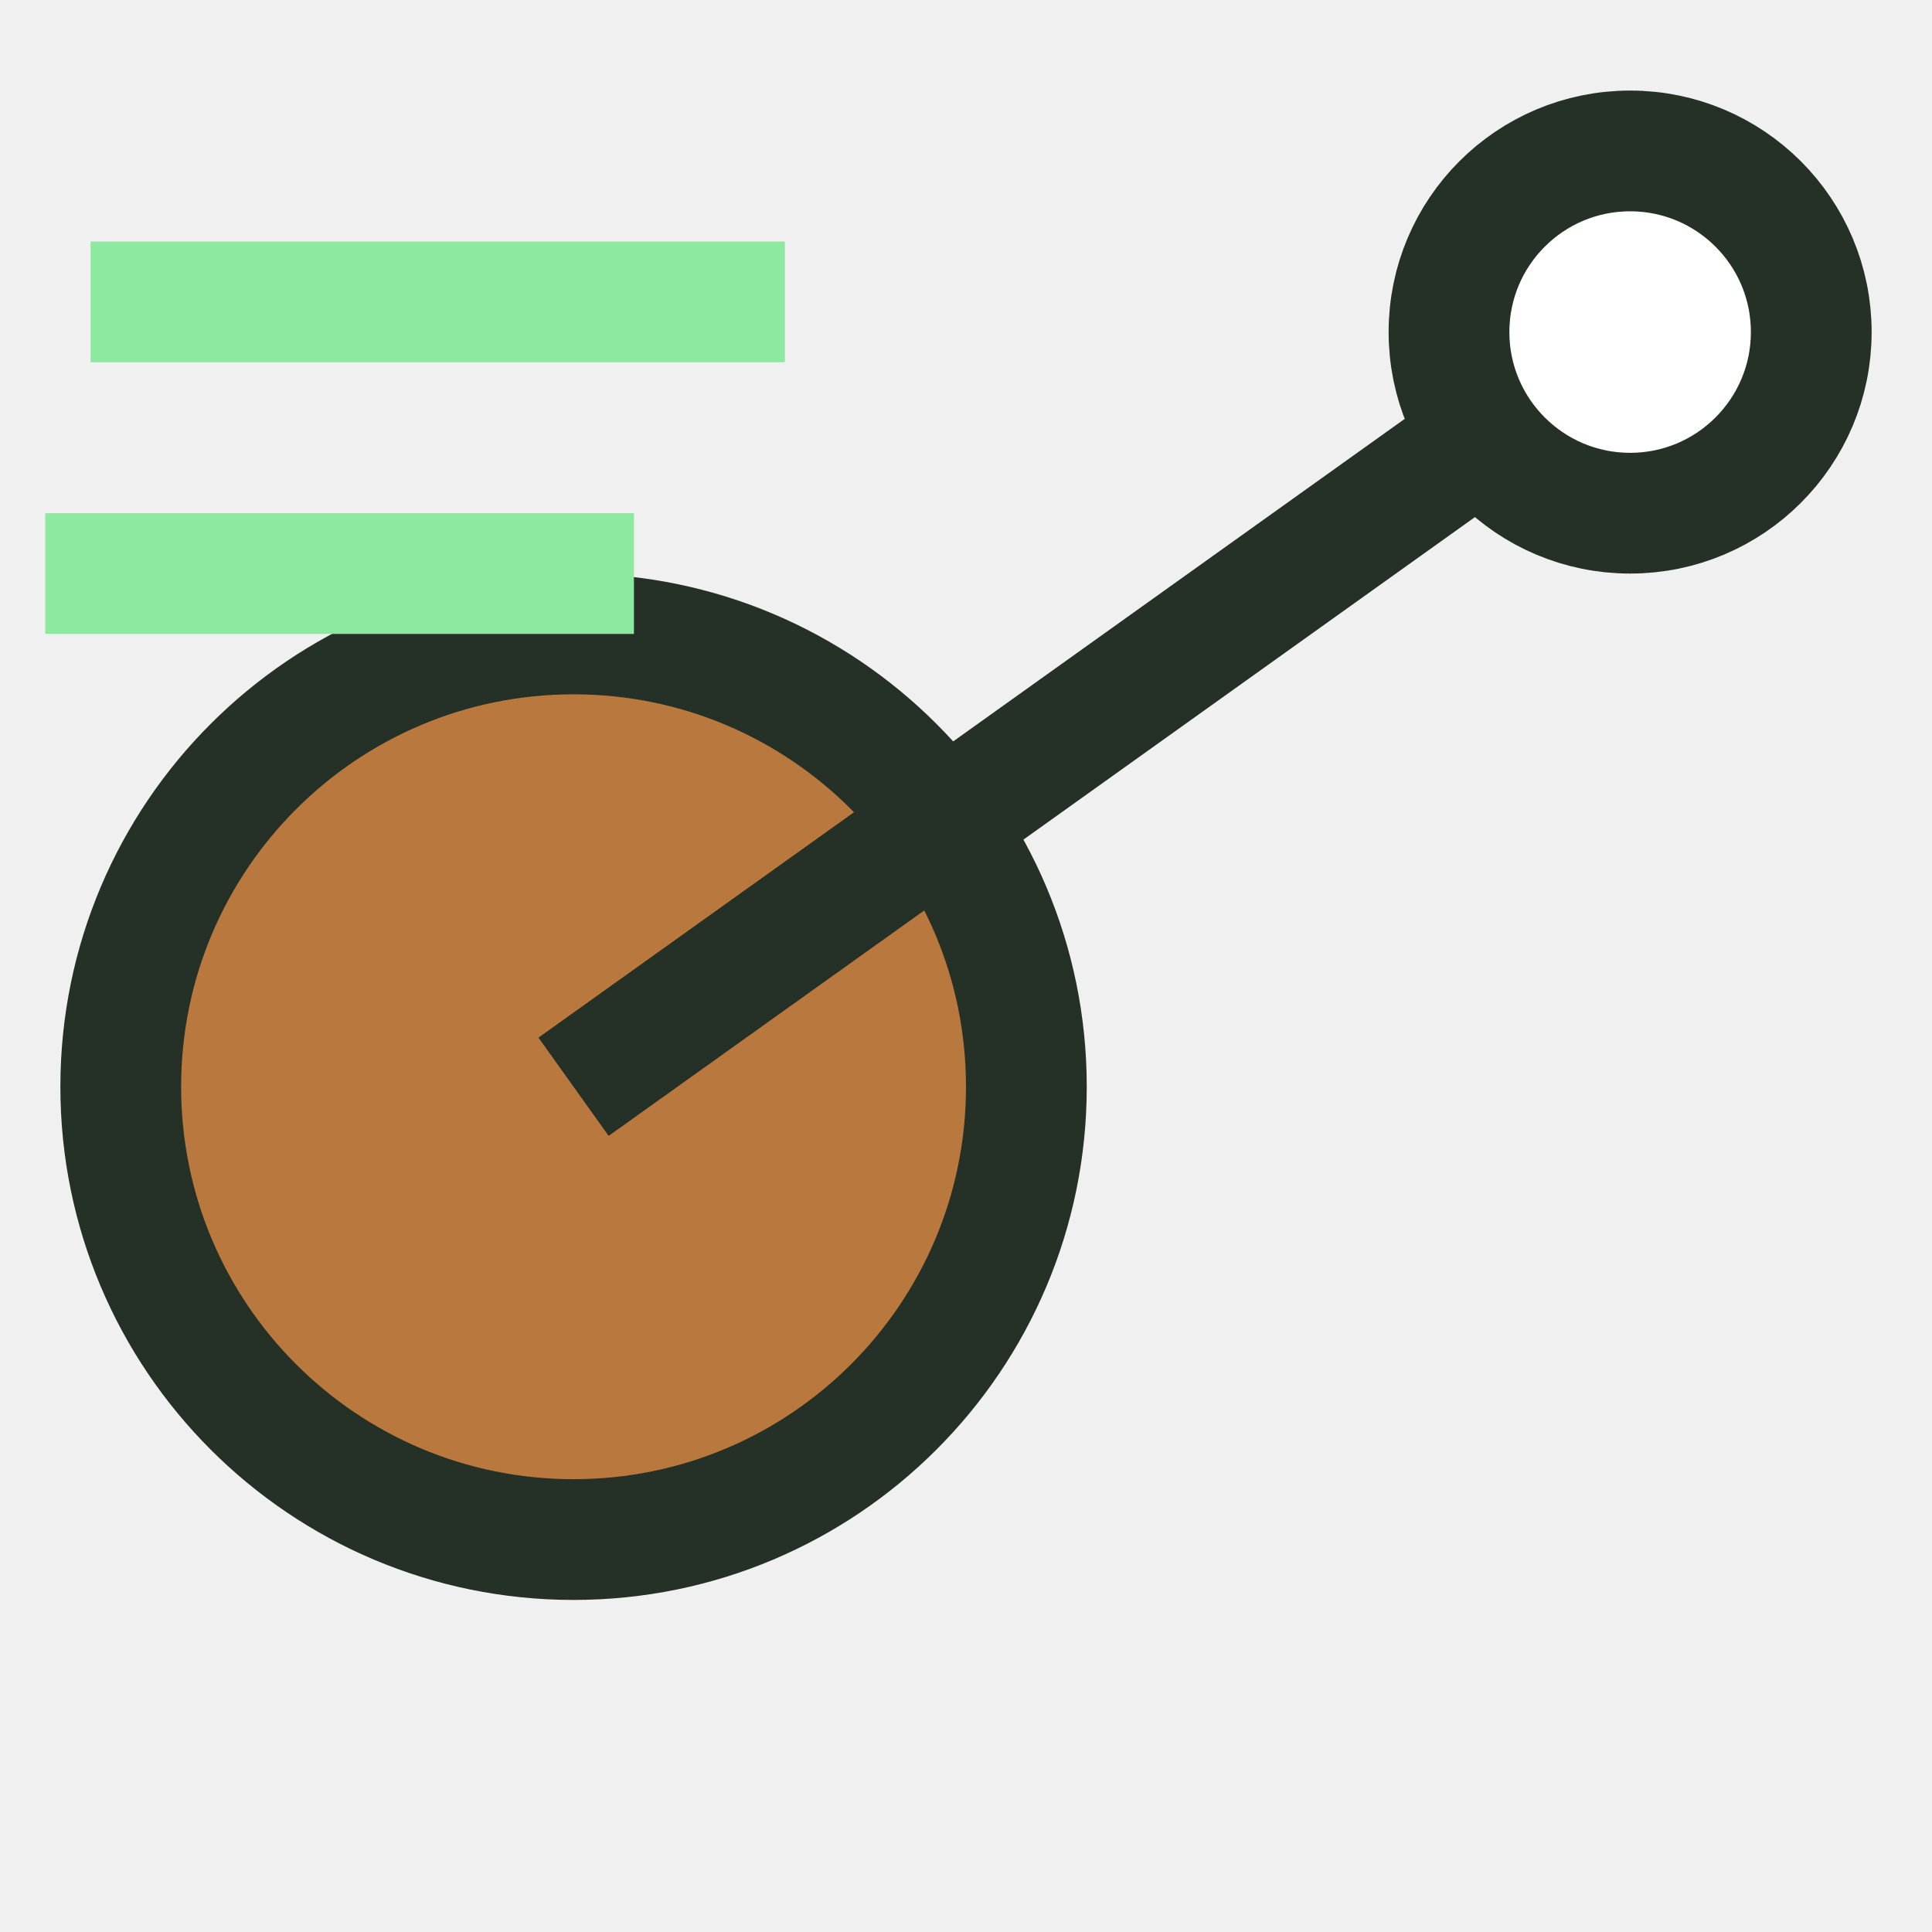
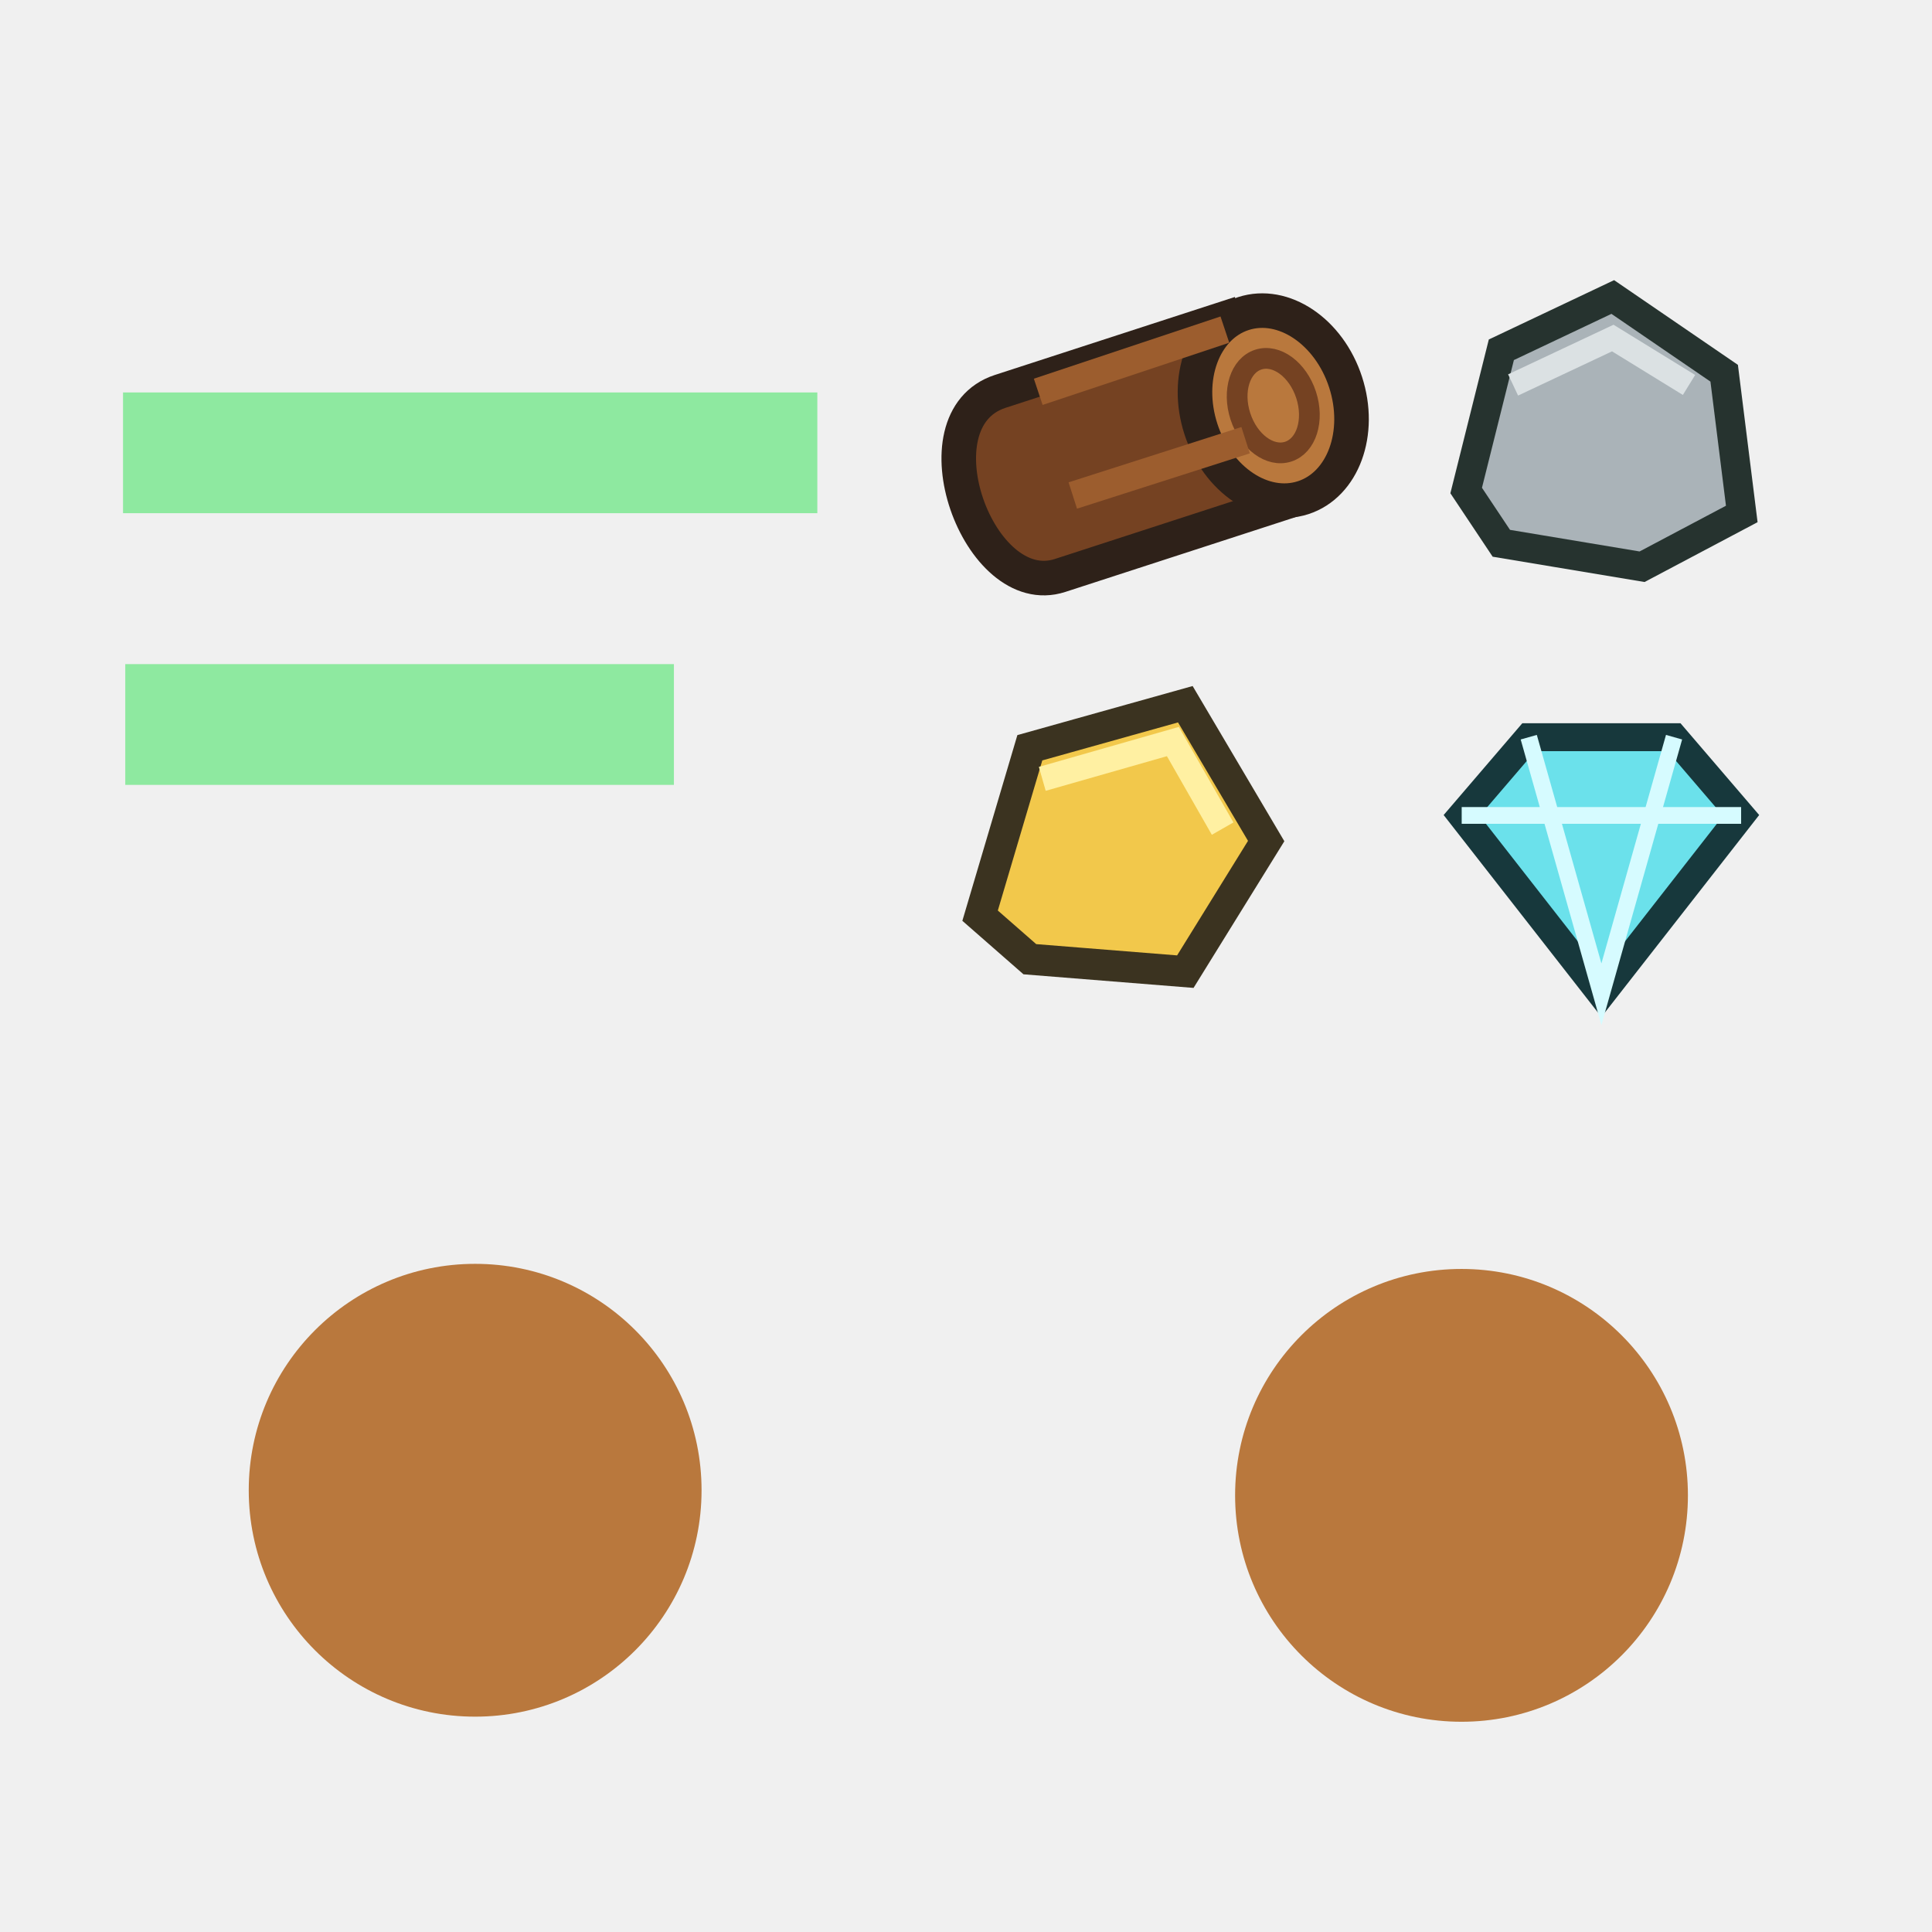
- <svg xmlns="http://www.w3.org/2000/svg" viewBox="0 0 128 128">
+ <svg xmlns="http://www.w3.org/2000/svg" viewBox="0 0 128 128" version="1.1" id="svg2">
+   <defs id="defs2" />
  <g id="harvest-rate" stroke="#253027" stroke-width="8">
-     <circle cx="38" cy="72" r="30" fill="#b9783d" />
-     <path d="m38 72 70-50" fill="none" />
-     <circle cx="108" cy="22" r="12" fill="#fff" />
-     <path d="M6 20h46M3 38h39" stroke="#8ee9a0" />
+     <path d="M 8.151,30 H 54.151 M 8.299,48 H 44.648" stroke="#8ee9a0" id="path2" />
+     <circle id="gold-glove" r="15" fill="#f6c945" cx="31.48" cy="98.733" style="fill:#b9783d;fill-opacity:1;stroke:none;stroke-width:1.667;stroke-dasharray:none" />
+     <circle id="gold-glove-9" r="15" fill="#f6c945" cx="96.829" cy="99.071" style="fill:#b9783d;fill-opacity:1;stroke:none;stroke-width:1.667;stroke-dasharray:none" />
+     <g id="wood-log" transform="matrix(0.4579926,0,0,0.4579926,61.91531,14.96644)">
+       <path id="bark" d="M 9.506,23.938 41.842,13.432 50.494,40.062 18.158,50.568 C 6.351,54.404 -3.141,28.048 9.506,23.938 Z" fill="#754222" stroke="#2e2119" stroke-width="5" />
+       <ellipse id="cut-face" cx="38.567" cy="39.869" rx="11" ry="14" fill="#b9783d" stroke="#2e2119" stroke-width="5" transform="rotate(-18)" />
+       <ellipse id="growth-ring" cx="38.567" cy="39.869" rx="5" ry="7" fill="none" stroke="#754222" stroke-width="3" transform="rotate(-18)" />
+       <path id="bark-highlights" d="M 15,24 42,15 M 20,39 45,31" stroke="#9c5d2e" stroke-width="4" />
+     </g>
+     <g id="g2" transform="matrix(0.9902371,0,0,0.9902371,0.9381241,0.1811987)">
+       <path id="stone" d="m 97.148,32.635 2.354,-9.416 7.454,-3.531 7.454,5.1 1.177,9.416 -6.67,3.531 -9.416,-1.569 z" fill="#aab3b8" stroke="#26332f" stroke-width="1.962" />
+       <path d="m 100.287,25.573 6.67,-3.139 5.1,3.139" fill="none" stroke="#dbe1e3" stroke-width="1.569" id="path1" />
+     </g>
+     <g id="g3" transform="matrix(0.4120398,0,0,0.4120398,40.42704,30.79379)">
+       <path id="gold" d="m 59.476,72.498 8,-27 25,-7 13,22 -13,21 -25,-2 z" fill="#f2c84b" stroke="#3b3320" stroke-width="5" />
+       <path d="m 69.476,50.498 21,-6 8,14" fill="none" stroke="#fff0a2" stroke-width="4" id="path1-8" />
+     </g>
+     <g id="g4" transform="matrix(0.3702636,0,0,0.3702636,44.17818,36.06676)">
+       <path id="diamond" d="m 142.23,48.5 12,-14 h 26 l 12,14 -25,32 z" fill="#6be1eb" stroke="#17383c" stroke-width="5" />
+       <path d="m 154.23,34.5 13,46 13,-46 m -38,14 h 50" fill="none" stroke="#d6fbff" stroke-width="3" id="path1-4" />
+     </g>
  </g>
</svg>
